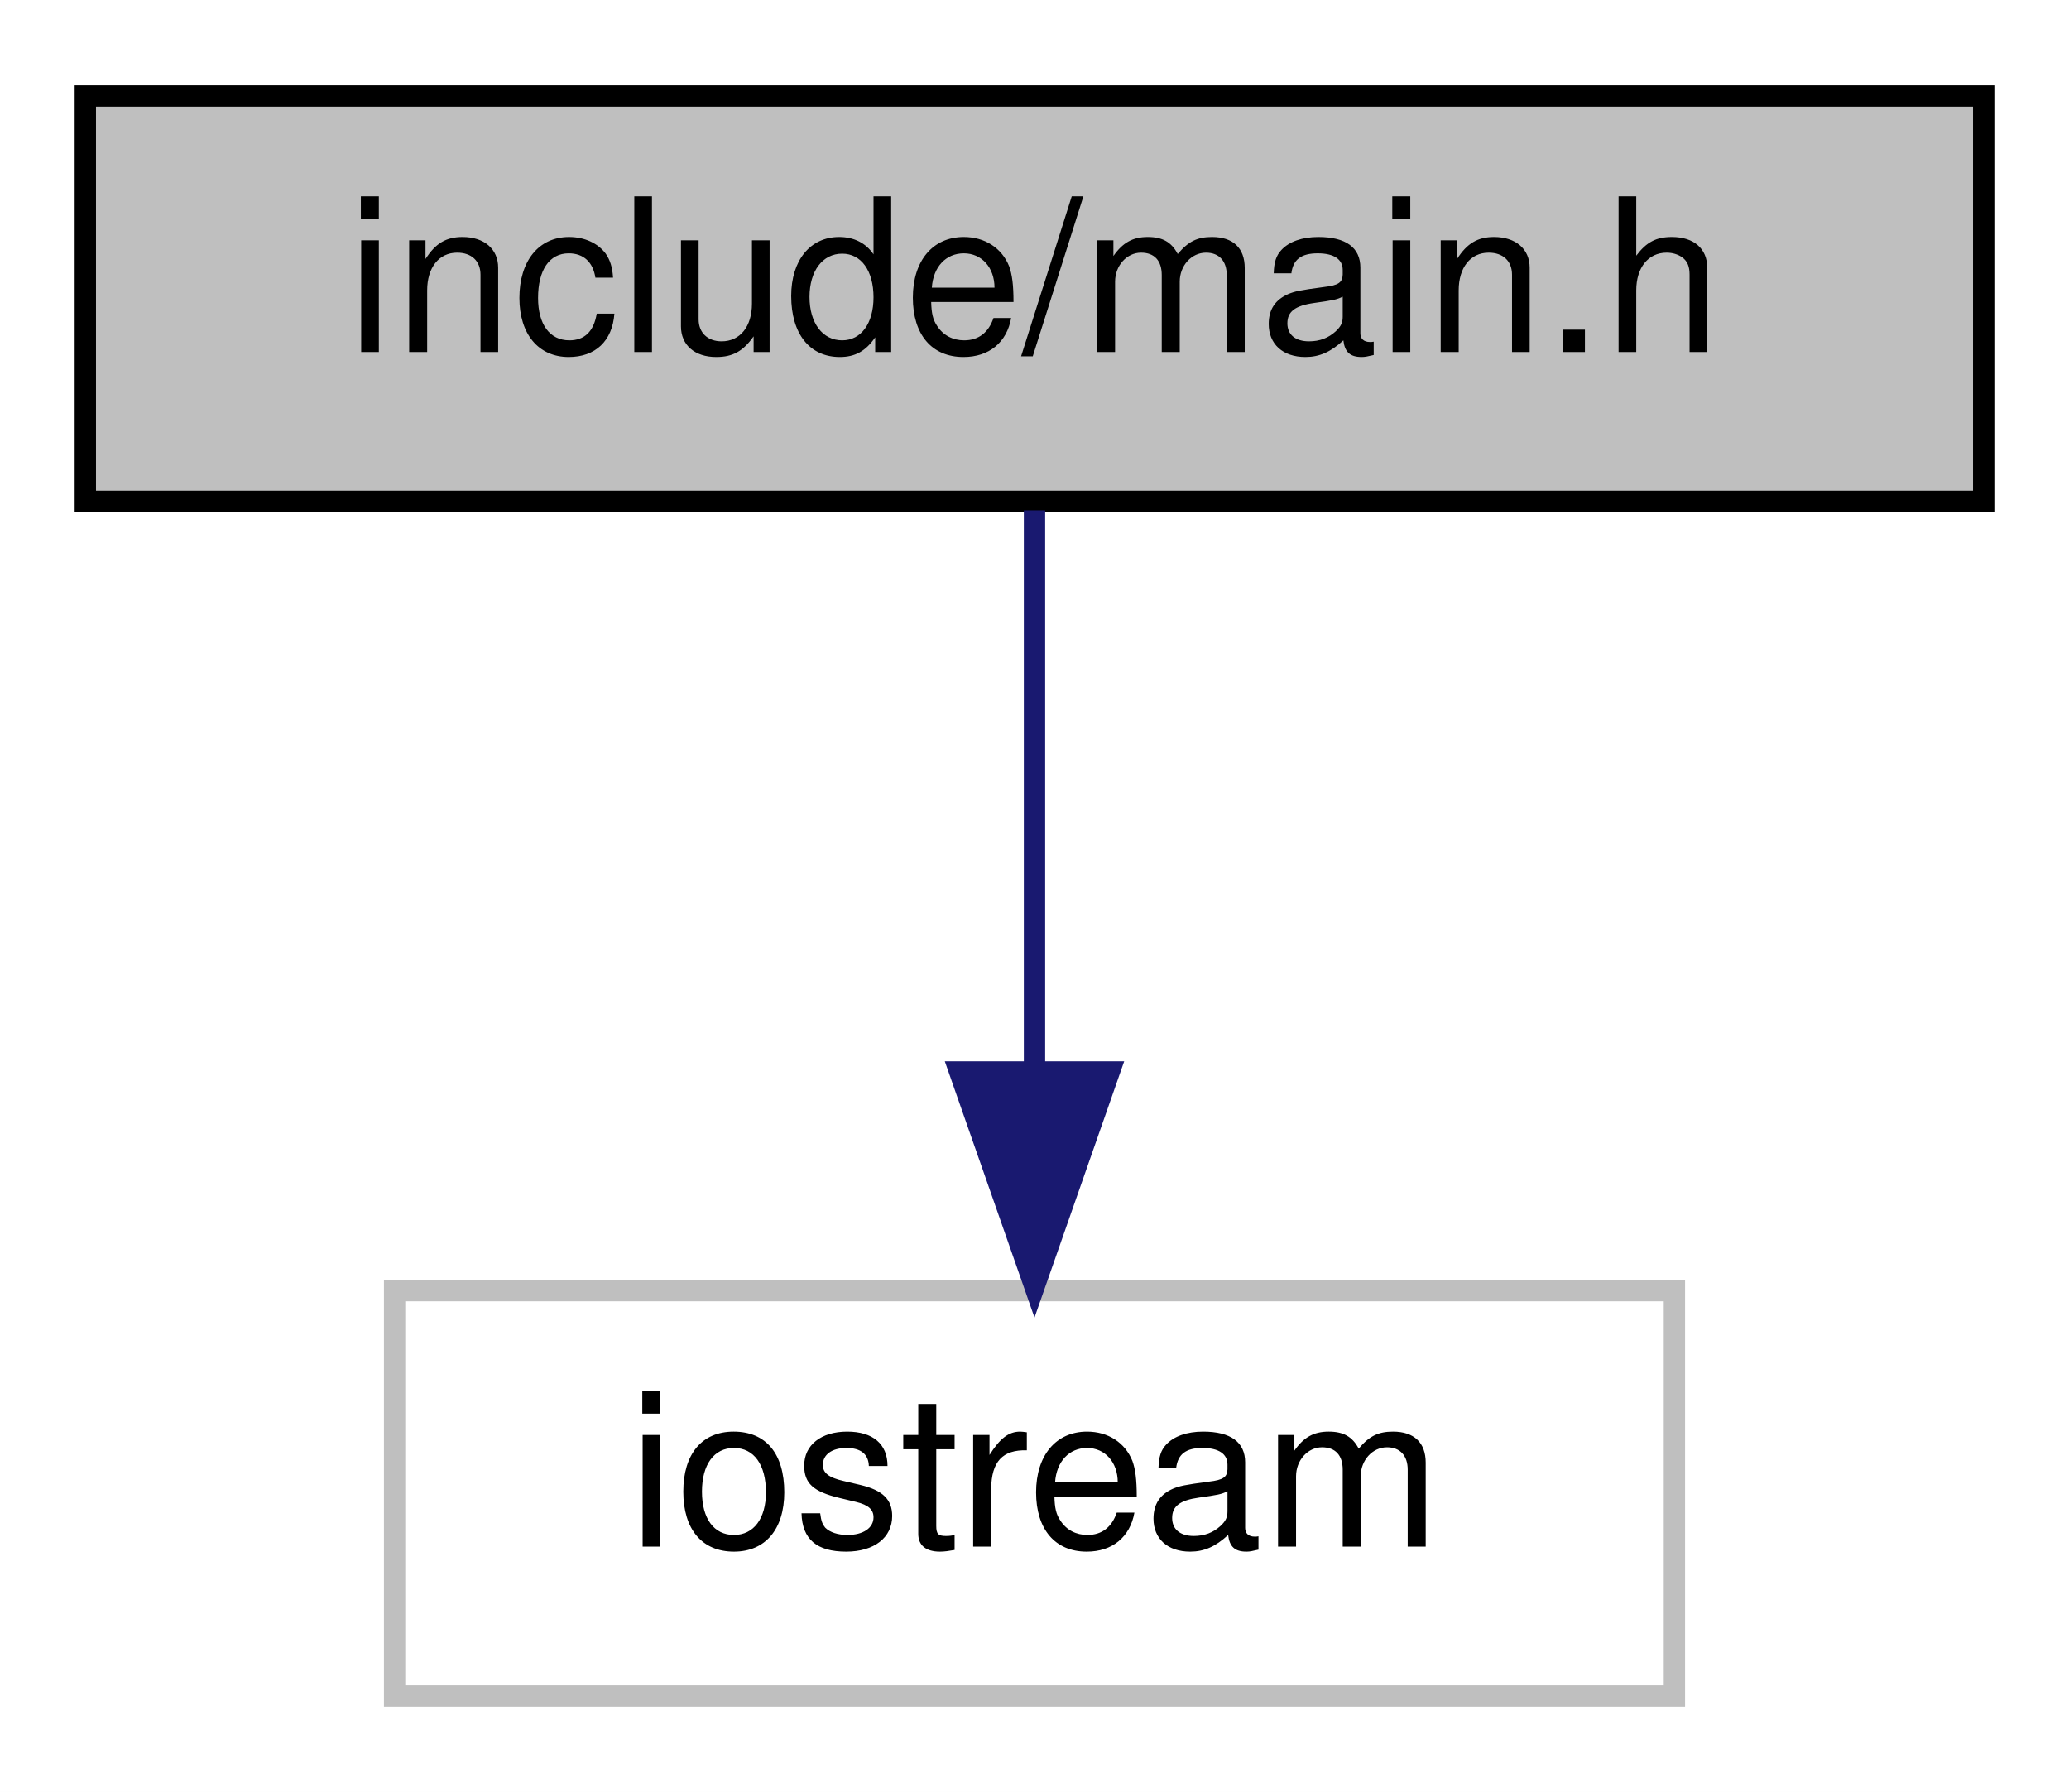
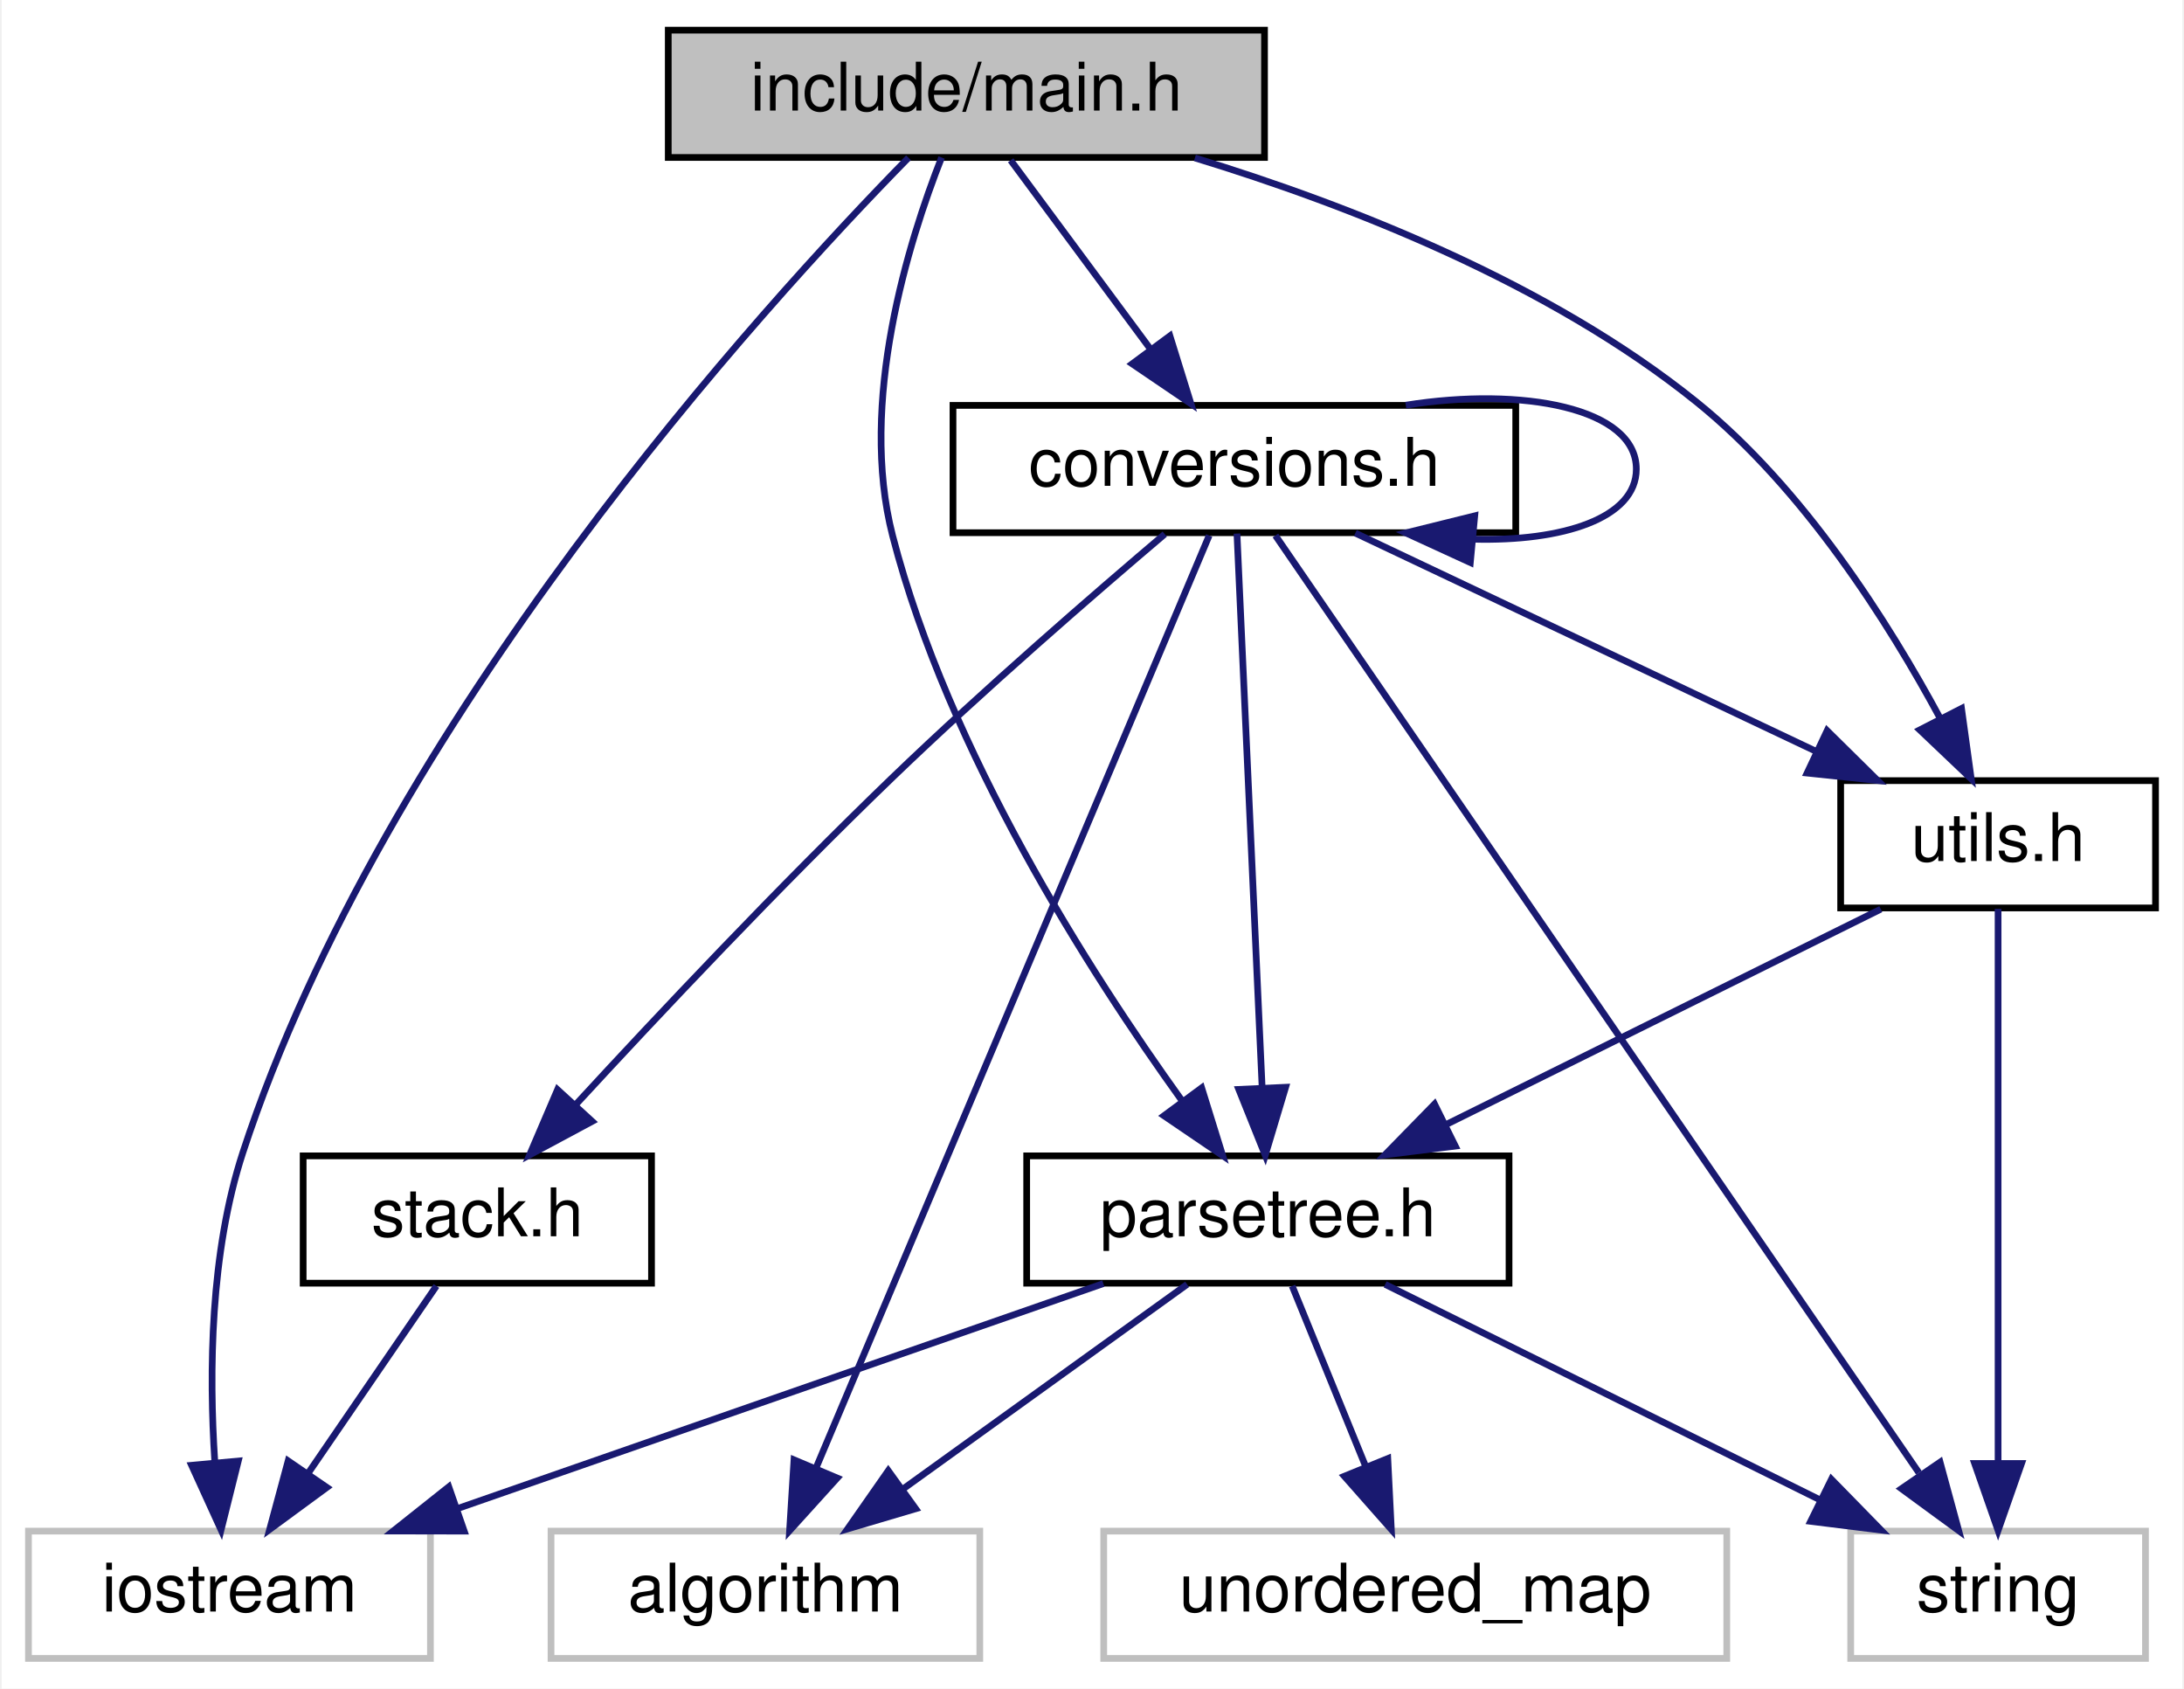
- <svg xmlns="http://www.w3.org/2000/svg" xmlns:xlink="http://www.w3.org/1999/xlink" width="97pt" height="84pt" viewBox="0.00 0.00 97.00 84.00">
-   <g id="graph0" class="graph" transform="scale(1 1) rotate(0) translate(4 80)">
-     <polygon fill="white" stroke="none" points="-4,4 -4,-80 93,-80 93,4 -4,4" />
+ <svg xmlns="http://www.w3.org/2000/svg" xmlns:xlink="http://www.w3.org/1999/xlink" width="326pt" height="252pt" viewBox="0.00 0.00 325.50 252.00">
+   <g id="graph0" class="graph" transform="scale(1 1) rotate(0) translate(4 248)">
+     <polygon fill="white" stroke="none" points="-4,4 -4,-248 321.5,-248 321.5,4 -4,4" />
    <g id="node1" class="node">
      <g id="a_node1">
        <a xlink:title="Header file for main.">
-           <polygon fill="#bfbfbf" stroke="black" points="0,-56.5 0,-75.5 89,-75.5 89,-56.5 0,-56.5" />
-           <text text-anchor="middle" x="44.5" y="-63.5" font-family="Helvetica,sans-Serif" font-size="10.00">include/main.h</text>
+           <polygon fill="#bfbfbf" stroke="black" points="95.5,-224.5 95.5,-243.5 184.5,-243.5 184.5,-224.5 95.5,-224.5" />
+           <text text-anchor="middle" x="140" y="-231.5" font-family="Helvetica,sans-Serif" font-size="10.00">include/main.h</text>
        </a>
      </g>
    </g>
    <g id="node2" class="node">
      <g id="a_node2">
        <a xlink:title=" ">
-           <polygon fill="white" stroke="#bfbfbf" points="14.5,-0.5 14.5,-19.5 74.5,-19.5 74.5,-0.5 14.5,-0.5" />
-           <text text-anchor="middle" x="44.5" y="-7.5" font-family="Helvetica,sans-Serif" font-size="10.00">iostream</text>
+           <polygon fill="white" stroke="#bfbfbf" points="0,-0.5 0,-19.5 60,-19.5 60,-0.5 0,-0.5" />
+           <text text-anchor="middle" x="30" y="-7.5" font-family="Helvetica,sans-Serif" font-size="10.00">iostream</text>
        </a>
      </g>
    </g>
    <g id="edge1" class="edge">
-       <path fill="none" stroke="midnightblue" d="M44.5,-56.08C44.5,-49.01 44.5,-38.86 44.5,-29.99" />
-       <polygon fill="midnightblue" stroke="midnightblue" points="48,-29.75 44.5,-19.75 41,-29.75 48,-29.75" />
+       <path fill="none" stroke="midnightblue" d="M131.36,-224.46C109.67,-202.36 53.12,-140.45 32,-76 27.11,-61.06 26.94,-43.15 27.81,-29.91" />
+       <polygon fill="midnightblue" stroke="midnightblue" points="31.32,-29.96 28.75,-19.68 24.35,-29.32 31.32,-29.96" />
+     </g>
+     <g id="node3" class="node">
+       <g id="a_node3">
+         <a xlink:href="conversions_8h.html" target="_top" xlink:title="Header file for conversions.">
+           <polygon fill="white" stroke="black" points="138,-168.5 138,-187.5 222,-187.5 222,-168.5 138,-168.5" />
+           <text text-anchor="middle" x="180" y="-175.5" font-family="Helvetica,sans-Serif" font-size="10.00">conversions.h</text>
+         </a>
+       </g>
+     </g>
+     <g id="edge2" class="edge">
+       <path fill="none" stroke="midnightblue" d="M146.61,-224.08C152.26,-216.46 160.54,-205.26 167.45,-195.94" />
+       <polygon fill="midnightblue" stroke="midnightblue" points="170.38,-197.87 173.52,-187.75 164.75,-193.7 170.38,-197.87" />
+     </g>
+     <g id="node6" class="node">
+       <g id="a_node6">
+         <a xlink:href="parsetree_8h.html" target="_top" xlink:title="Header file for parse tree.">
+           <polygon fill="white" stroke="black" points="149,-56.5 149,-75.5 221,-75.5 221,-56.5 149,-56.5" />
+           <text text-anchor="middle" x="185" y="-63.5" font-family="Helvetica,sans-Serif" font-size="10.00">parsetree.h</text>
+         </a>
+       </g>
+     </g>
+     <g id="edge16" class="edge">
+       <path fill="none" stroke="midnightblue" d="M136.3,-224.49C131.37,-211.98 123.84,-187.94 129,-168 137.33,-135.81 158.37,-102.93 172.16,-83.77" />
+       <polygon fill="midnightblue" stroke="midnightblue" points="175.12,-85.65 178.26,-75.53 169.49,-81.49 175.12,-85.65" />
+     </g>
+     <g id="node9" class="node">
+       <g id="a_node9">
+         <a xlink:href="utils_8h.html" target="_top" xlink:title="Utility functions for tasks.">
+           <polygon fill="white" stroke="black" points="270.5,-112.5 270.5,-131.5 317.5,-131.5 317.5,-112.5 270.5,-112.5" />
+           <text text-anchor="middle" x="294" y="-119.5" font-family="Helvetica,sans-Serif" font-size="10.00">utils.h</text>
+         </a>
+       </g>
+     </g>
+     <g id="edge17" class="edge">
+       <path fill="none" stroke="midnightblue" d="M174.11,-224.43C197.05,-217.42 227,-205.73 249,-188 264.98,-175.12 277.64,-155.12 285.41,-140.7" />
+       <polygon fill="midnightblue" stroke="midnightblue" points="288.54,-142.27 289.99,-131.77 282.31,-139.07 288.54,-142.27" />
+     </g>
+     <g id="edge5" class="edge">
+       <path fill="none" stroke="midnightblue" d="M205.59,-187.53C222.98,-190.31 240,-187.13 240,-178 240,-170.65 228.98,-167.16 215.61,-167.53" />
+       <polygon fill="midnightblue" stroke="midnightblue" points="215.22,-164.05 205.59,-168.47 215.88,-171.02 215.22,-164.05" />
+     </g>
+     <g id="node4" class="node">
+       <g id="a_node4">
+         <a xlink:title=" ">
+           <polygon fill="white" stroke="#bfbfbf" points="78,-0.5 78,-19.5 142,-19.5 142,-0.5 78,-0.5" />
+           <text text-anchor="middle" x="110" y="-7.5" font-family="Helvetica,sans-Serif" font-size="10.00">algorithm</text>
+         </a>
+       </g>
+     </g>
+     <g id="edge3" class="edge">
+       <path fill="none" stroke="midnightblue" d="M176.24,-168.08C165.17,-141.83 132.58,-64.55 117.64,-29.12" />
+       <polygon fill="midnightblue" stroke="midnightblue" points="120.72,-27.42 113.61,-19.57 114.27,-30.14 120.72,-27.42" />
+     </g>
+     <g id="node5" class="node">
+       <g id="a_node5">
+         <a xlink:title=" ">
+           <polygon fill="white" stroke="#bfbfbf" points="272,-0.5 272,-19.5 316,-19.5 316,-0.5 272,-0.5" />
+           <text text-anchor="middle" x="294" y="-7.5" font-family="Helvetica,sans-Serif" font-size="10.00">string</text>
+         </a>
+       </g>
+     </g>
+     <g id="edge4" class="edge">
+       <path fill="none" stroke="midnightblue" d="M186.13,-168.08C204.31,-141.61 258.15,-63.21 282.18,-28.21" />
+       <polygon fill="midnightblue" stroke="midnightblue" points="285.34,-29.79 288.12,-19.57 279.57,-25.83 285.34,-29.79" />
+     </g>
+     <g id="edge6" class="edge">
+       <path fill="none" stroke="midnightblue" d="M180.39,-168.37C181.2,-150.62 183.06,-109.67 184.15,-85.6" />
+       <polygon fill="midnightblue" stroke="midnightblue" points="187.65,-85.74 184.61,-75.59 180.66,-85.42 187.65,-85.74" />
+     </g>
+     <g id="node8" class="node">
+       <g id="a_node8">
+         <a xlink:href="stack_8h.html" target="_top" xlink:title="Header file for stack.">
+           <polygon fill="white" stroke="black" points="41,-56.5 41,-75.5 93,-75.5 93,-56.5 41,-56.5" />
+           <text text-anchor="middle" x="67" y="-63.5" font-family="Helvetica,sans-Serif" font-size="10.00">stack.h</text>
+         </a>
+       </g>
+     </g>
+     <g id="edge11" class="edge">
+       <path fill="none" stroke="midnightblue" d="M169.61,-168.29C159.13,-159.4 142.62,-145.1 129,-132 112.25,-115.88 93.98,-96.5 81.65,-83.11" />
+       <polygon fill="midnightblue" stroke="midnightblue" points="84.14,-80.65 74.8,-75.64 78.97,-85.38 84.14,-80.65" />
+     </g>
+     <g id="edge13" class="edge">
+       <path fill="none" stroke="midnightblue" d="M198.06,-168.44C216.57,-159.68 245.58,-145.94 266.86,-135.86" />
+       <polygon fill="midnightblue" stroke="midnightblue" points="268.48,-138.96 276.02,-131.52 265.49,-132.63 268.48,-138.96" />
+     </g>
+     <g id="edge8" class="edge">
+       <path fill="none" stroke="midnightblue" d="M160.44,-56.44C134.48,-47.4 93.33,-33.06 64.2,-22.92" />
+       <polygon fill="midnightblue" stroke="midnightblue" points="65.04,-19.5 54.45,-19.52 62.74,-26.11 65.04,-19.5" />
+     </g>
+     <g id="edge7" class="edge">
+       <path fill="none" stroke="midnightblue" d="M172.95,-56.32C161.54,-48.11 144.17,-35.6 130.57,-25.81" />
+       <polygon fill="midnightblue" stroke="midnightblue" points="132.43,-22.84 122.27,-19.83 128.34,-28.52 132.43,-22.84" />
+     </g>
+     <g id="edge9" class="edge">
+       <path fill="none" stroke="midnightblue" d="M202.51,-56.32C220.07,-47.62 247.33,-34.12 267.53,-24.11" />
+       <polygon fill="midnightblue" stroke="midnightblue" points="269.12,-27.23 276.53,-19.65 266.02,-20.96 269.12,-27.23" />
+     </g>
+     <g id="node7" class="node">
+       <g id="a_node7">
+         <a xlink:title=" ">
+           <polygon fill="white" stroke="#bfbfbf" points="160.5,-0.5 160.5,-19.5 253.5,-19.5 253.5,-0.5 160.5,-0.5" />
+           <text text-anchor="middle" x="207" y="-7.5" font-family="Helvetica,sans-Serif" font-size="10.00">unordered_map</text>
+         </a>
+       </g>
+     </g>
+     <g id="edge10" class="edge">
+       <path fill="none" stroke="midnightblue" d="M188.63,-56.08C191.61,-48.77 195.93,-38.18 199.62,-29.1" />
+       <polygon fill="midnightblue" stroke="midnightblue" points="202.9,-30.33 203.43,-19.75 196.42,-27.69 202.9,-30.33" />
+     </g>
+     <g id="edge12" class="edge">
+       <path fill="none" stroke="midnightblue" d="M60.89,-56.08C55.72,-48.53 48.15,-37.49 41.81,-28.23" />
+       <polygon fill="midnightblue" stroke="midnightblue" points="44.54,-26.02 36,-19.75 38.76,-29.98 44.54,-26.02" />
+     </g>
+     <g id="edge14" class="edge">
+       <path fill="none" stroke="midnightblue" d="M294,-112.37C294,-94.62 294,-53.67 294,-29.6" />
+       <polygon fill="midnightblue" stroke="midnightblue" points="297.5,-29.59 294,-19.59 290.5,-29.59 297.5,-29.59" />
+     </g>
+     <g id="edge15" class="edge">
+       <path fill="none" stroke="midnightblue" d="M276.49,-112.32C258.93,-103.62 231.67,-90.12 211.47,-80.11" />
+       <polygon fill="midnightblue" stroke="midnightblue" points="212.98,-76.96 202.47,-75.65 209.88,-83.23 212.98,-76.96" />
    </g>
  </g>
</svg>
